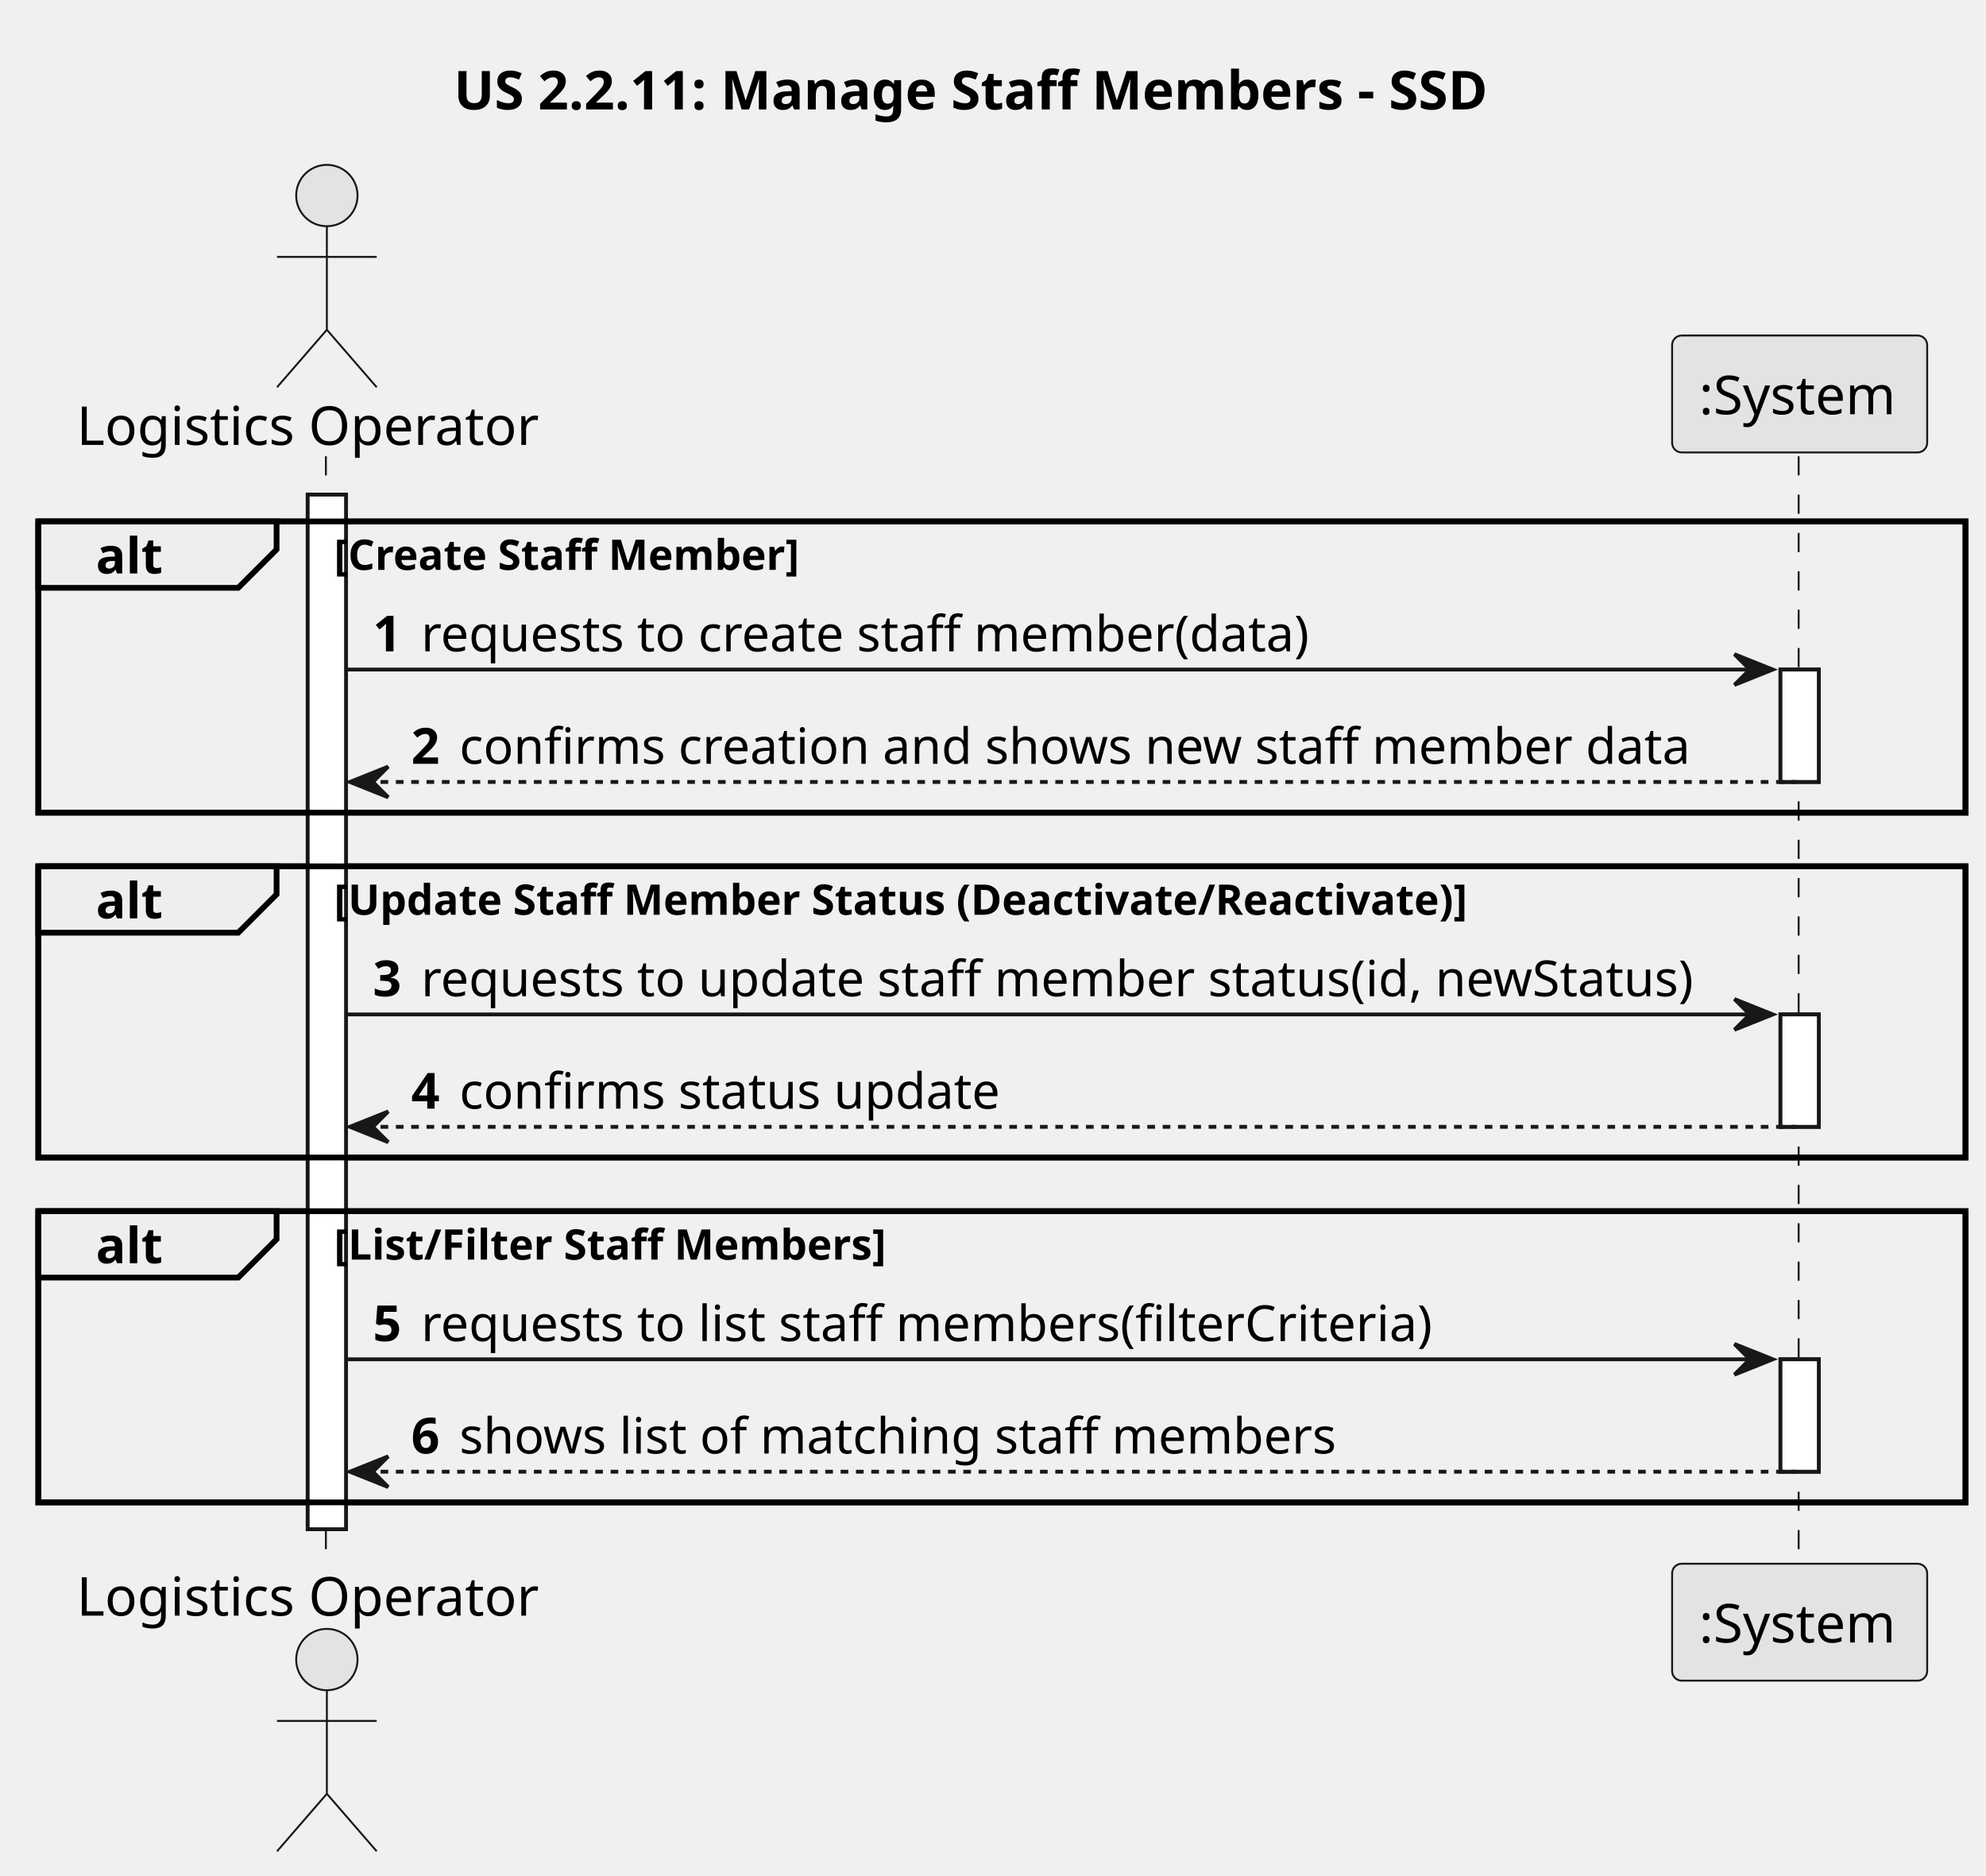
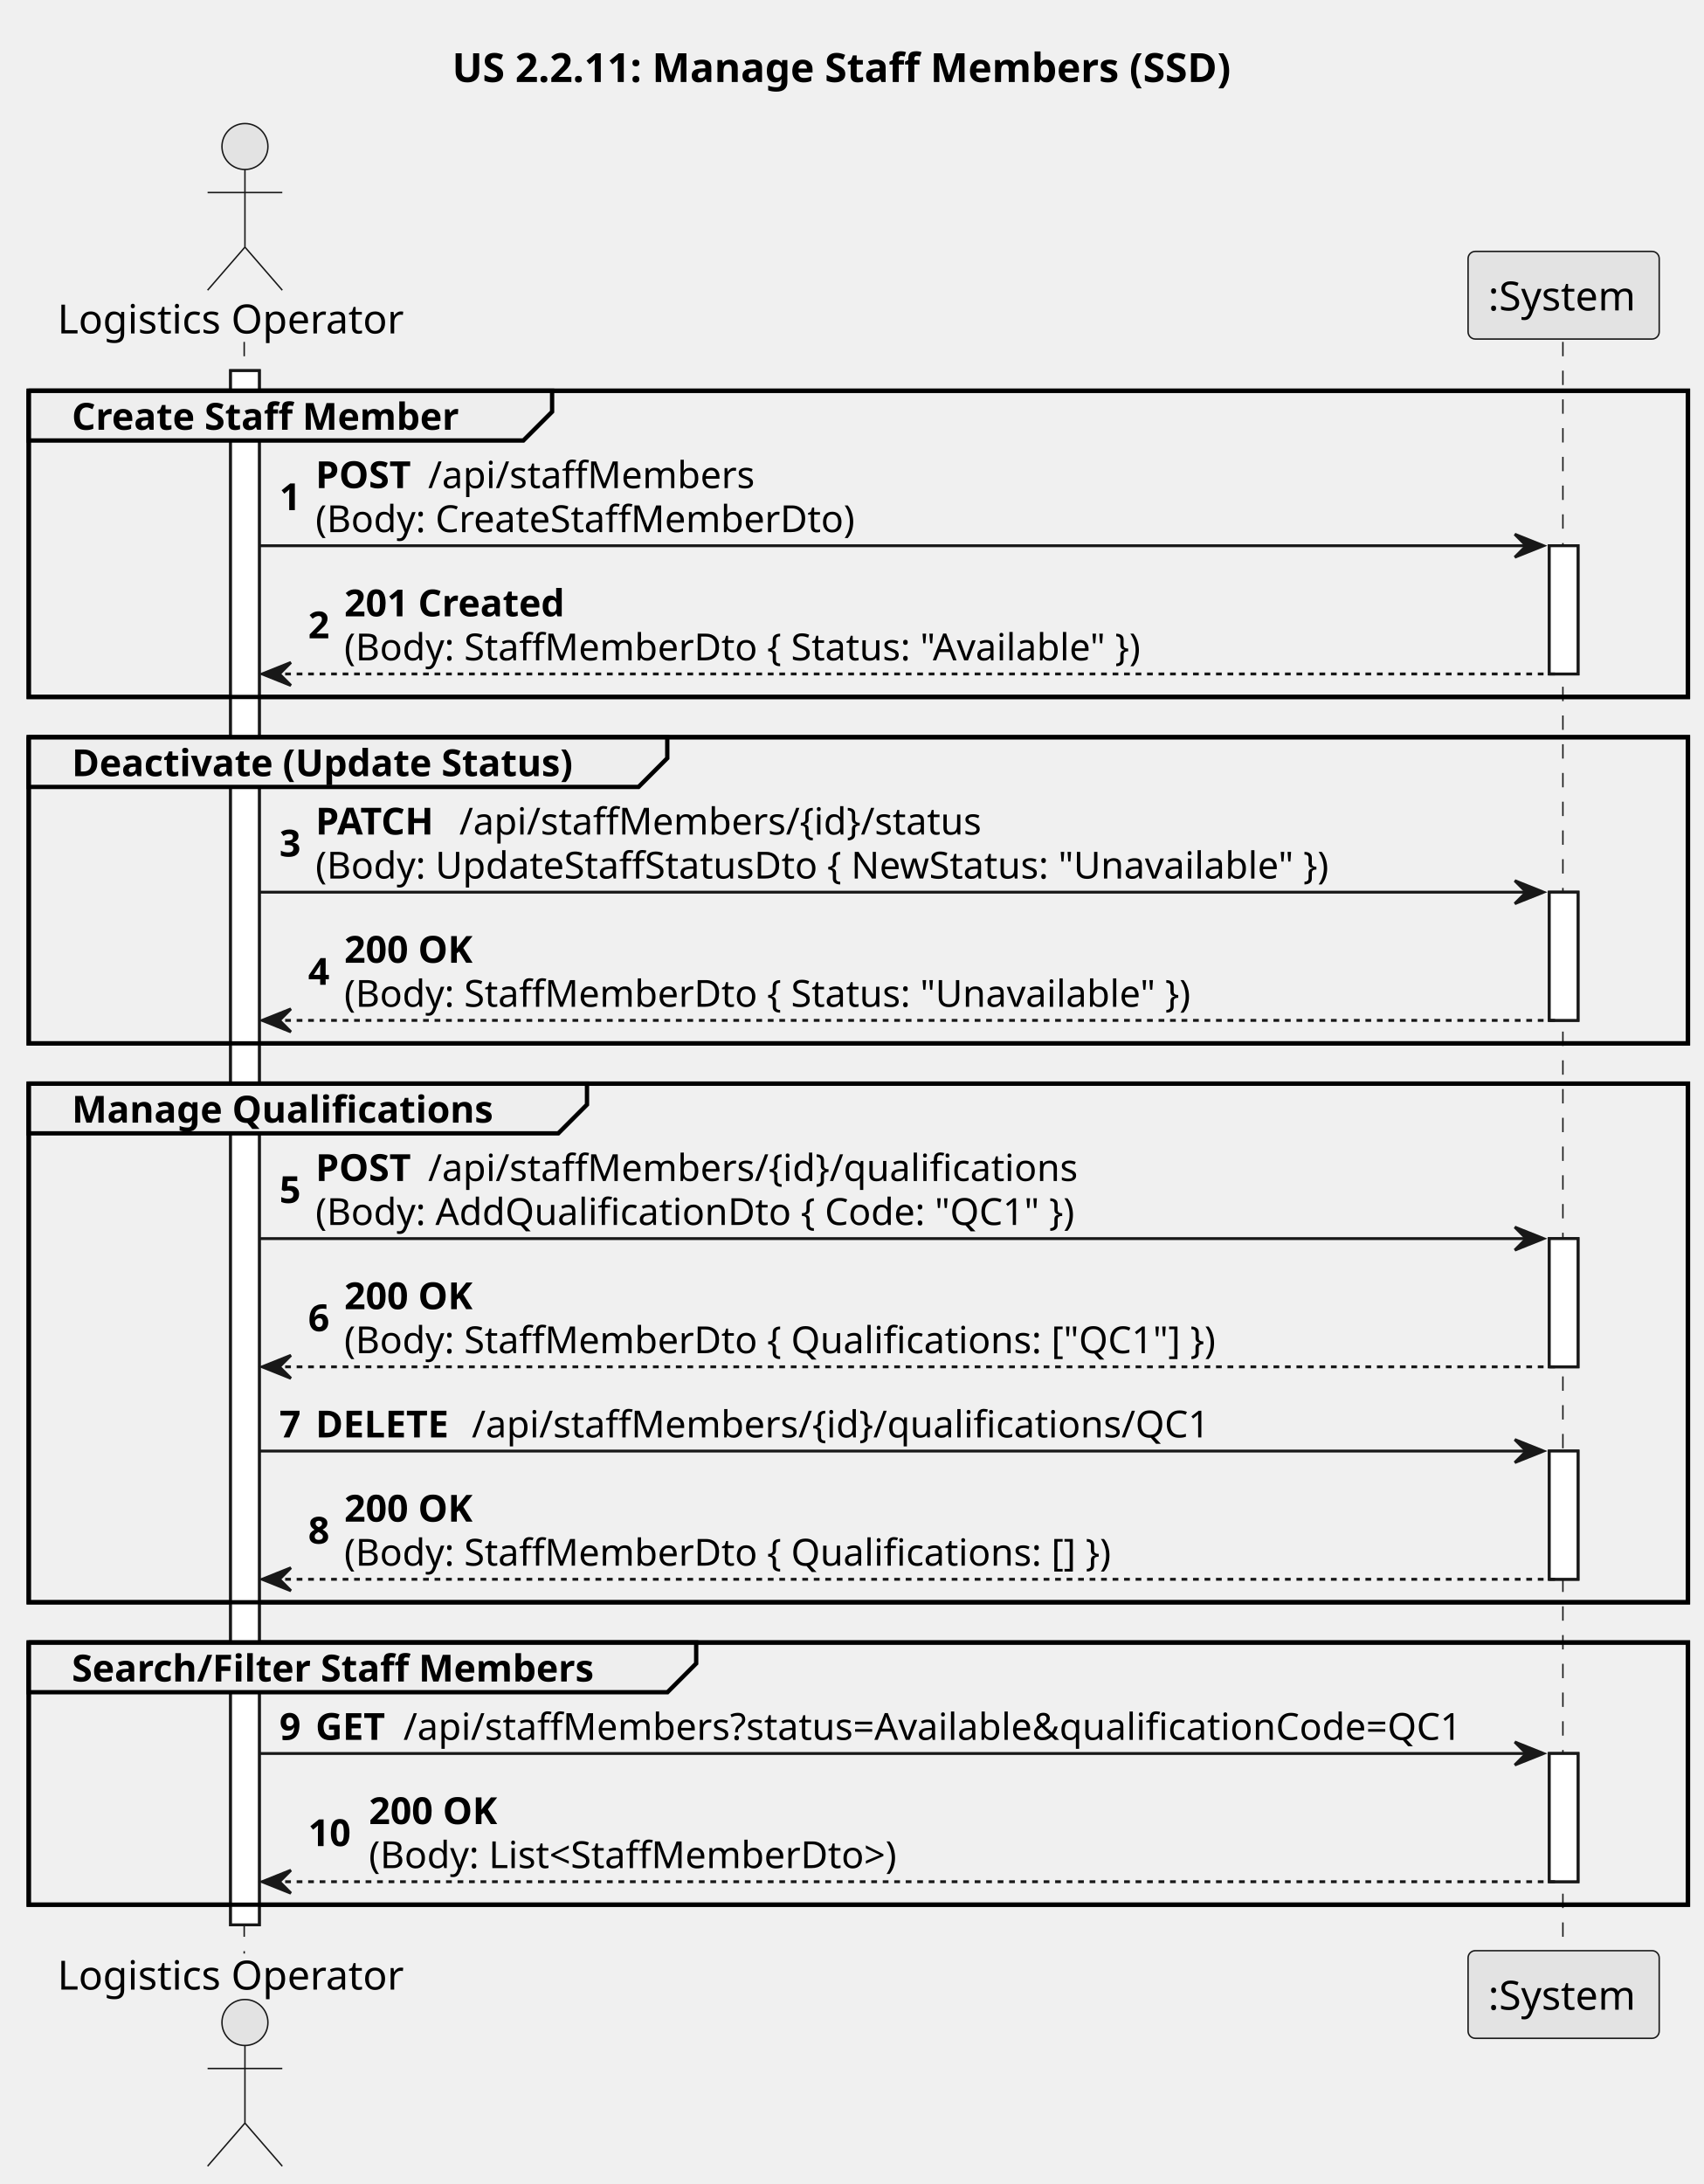
- <svg xmlns="http://www.w3.org/2000/svg" contentStyleType="text/css" data-diagram-type="SEQUENCE" height="489px" preserveAspectRatio="none" style="width:518px;height:489px;background:#FFFFFF;" version="1.1" viewBox="0 0 518 489" width="518px" zoomAndPan="magnify">
+ <svg xmlns="http://www.w3.org/2000/svg" contentStyleType="text/css" data-diagram-type="SEQUENCE" height="760px" preserveAspectRatio="none" style="width:593px;height:760px;background:#FFFFFF;" version="1.1" viewBox="0 0 593 760" width="593px" zoomAndPan="magnify">
  <defs />
  <g>
-     <text fill="#000000" font-family="sans-serif" font-size="14" font-weight="bold" lengthAdjust="spacing" textLength="284.908" x="118.375" y="28.535">US 2.2.11: Manage Staff Members - SSD</text>
+     <text fill="#000000" font-family="sans-serif" font-size="14" font-weight="bold" lengthAdjust="spacing" textLength="281.729" x="157.393" y="28.535">US 2.2.11: Manage Staff Members (SSD)</text>
    <g>
-       <rect fill="#FFFFFF" height="269.795" style="stroke:#181818;stroke-width:1;" width="10" x="80.255" y="128.977" />
+       <rect fill="#FFFFFF" height="540.832" style="stroke:#181818;stroke-width:1;" width="10" x="80.255" y="128.977" />
    </g>
    <g>
-       <rect fill="#FFFFFF" height="29.311" style="stroke:#181818;stroke-width:1;" width="10" x="464.394" y="174.598" />
+       <rect fill="#FFFFFF" height="44.621" style="stroke:#181818;stroke-width:1;" width="10" x="539.252" y="189.908" />
    </g>
    <g>
-       <rect fill="#FFFFFF" height="29.311" style="stroke:#181818;stroke-width:1;" width="10" x="464.394" y="264.529" />
+       <rect fill="#FFFFFF" height="44.621" style="stroke:#181818;stroke-width:1;" width="10" x="539.252" y="310.461" />
    </g>
    <g>
-       <rect fill="#FFFFFF" height="29.311" style="stroke:#181818;stroke-width:1;" width="10" x="464.394" y="354.461" />
-     </g>
-     <rect fill="none" height="75.932" style="stroke:#000000;stroke-width:1.5;" width="502.658" x="10" y="135.977" />
-     <rect fill="none" height="75.932" style="stroke:#000000;stroke-width:1.5;" width="502.658" x="10" y="225.908" />
-     <rect fill="none" height="75.932" style="stroke:#000000;stroke-width:1.5;" width="502.658" x="10" y="315.84" />
-     <g>
-       <rect fill="#000000" fill-opacity="0" height="289.795" width="8" x="81.255" y="118.977" />
-       <line style="stroke:#181818;stroke-width:0.5;stroke-dasharray:5,5;" x1="85" x2="85" y1="118.977" y2="408.772" />
+       <rect fill="#FFFFFF" height="44.621" style="stroke:#181818;stroke-width:1;" width="10" x="539.252" y="431.014" />
    </g>
    <g>
-       <rect fill="#000000" fill-opacity="0" height="289.795" width="8" x="465.394" y="118.977" />
-       <line style="stroke:#181818;stroke-width:0.5;stroke-dasharray:5,5;" x1="469.131" x2="469.131" y1="118.977" y2="408.772" />
+       <rect fill="#FFFFFF" height="44.621" style="stroke:#181818;stroke-width:1;" width="10" x="539.252" y="504.945" />
    </g>
-     <g class="participant participant-head" data-participant="User">
+     <g>
+       <rect fill="#FFFFFF" height="44.621" style="stroke:#181818;stroke-width:1;" width="10" x="539.252" y="610.188" />
+     </g>
+     <rect fill="none" height="106.553" style="stroke:#000000;stroke-width:1.5;" width="577.516" x="10" y="135.977" />
+     <rect fill="none" height="106.553" style="stroke:#000000;stroke-width:1.5;" width="577.516" x="10" y="256.529" />
+     <rect fill="none" height="180.484" style="stroke:#000000;stroke-width:1.5;" width="577.516" x="10" y="377.082" />
+     <rect fill="none" height="91.242" style="stroke:#000000;stroke-width:1.5;" width="577.516" x="10" y="571.566" />
+     <g>
+       <rect fill="#000000" fill-opacity="0" height="560.832" width="8" x="81.255" y="118.977" />
+       <line style="stroke:#181818;stroke-width:0.5;stroke-dasharray:5,5;" x1="85" x2="85" y1="118.977" y2="679.809" />
+     </g>
+     <g>
+       <rect fill="#000000" fill-opacity="0" height="560.832" width="8" x="540.252" y="118.977" />
+       <line style="stroke:#181818;stroke-width:0.5;stroke-dasharray:5,5;" x1="543.989" x2="543.989" y1="118.977" y2="679.809" />
+     </g>
+     <g class="participant participant-head" data-participant="Operator">
      <text fill="#000000" font-family="sans-serif" font-size="14" lengthAdjust="spacing" textLength="124.51" x="20" y="116.023">Logistics Operator</text>
      <ellipse cx="85.255" cy="50.988" fill="#E3E3E3" rx="8" ry="8" style="stroke:#181818;stroke-width:0.5;" />
      <path d="M85.255,58.988 L85.255,85.988 M72.255,66.988 L98.255,66.988 M85.255,85.988 L72.255,100.988 M85.255,85.988 L98.255,100.988" fill="none" style="stroke:#181818;stroke-width:0.5;" />
    </g>
-     <g class="participant participant-tail" data-participant="User">
-       <text fill="#000000" font-family="sans-serif" font-size="14" lengthAdjust="spacing" textLength="124.51" x="20" y="421.307">Logistics Operator</text>
-       <ellipse cx="85.255" cy="432.76" fill="#E3E3E3" rx="8" ry="8" style="stroke:#181818;stroke-width:0.5;" />
-       <path d="M85.255,440.76 L85.255,467.76 M72.255,448.76 L98.255,448.76 M85.255,467.76 L72.255,482.76 M85.255,467.76 L98.255,482.76" fill="none" style="stroke:#181818;stroke-width:0.5;" />
+     <g class="participant participant-tail" data-participant="Operator">
+       <text fill="#000000" font-family="sans-serif" font-size="14" lengthAdjust="spacing" textLength="124.51" x="20" y="692.344">Logistics Operator</text>
+       <ellipse cx="85.255" cy="703.797" fill="#E3E3E3" rx="8" ry="8" style="stroke:#181818;stroke-width:0.5;" />
+       <path d="M85.255,711.797 L85.255,738.797 M72.255,719.797 L98.255,719.797 M85.255,738.797 L72.255,753.797 M85.255,738.797 L98.255,753.797" fill="none" style="stroke:#181818;stroke-width:0.5;" />
    </g>
    <g class="participant participant-head" data-participant="System">
-       <rect fill="#E3E3E3" height="30.488" rx="2.5" ry="2.5" style="stroke:#181818;stroke-width:0.5;" width="66.527" x="436.131" y="87.488" />
-       <text fill="#000000" font-family="sans-serif" font-size="14" lengthAdjust="spacing" textLength="52.527" x="443.131" y="108.023">:System</text>
+       <rect fill="#E3E3E3" height="30.488" rx="2.5" ry="2.5" style="stroke:#181818;stroke-width:0.5;" width="66.527" x="510.989" y="87.488" />
+       <text fill="#000000" font-family="sans-serif" font-size="14" lengthAdjust="spacing" textLength="52.527" x="517.989" y="108.023">:System</text>
    </g>
    <g class="participant participant-tail" data-participant="System">
-       <rect fill="#E3E3E3" height="30.488" rx="2.5" ry="2.5" style="stroke:#181818;stroke-width:0.5;" width="66.527" x="436.131" y="407.772" />
-       <text fill="#000000" font-family="sans-serif" font-size="14" lengthAdjust="spacing" textLength="52.527" x="443.131" y="428.307">:System</text>
+       <rect fill="#E3E3E3" height="30.488" rx="2.5" ry="2.5" style="stroke:#181818;stroke-width:0.5;" width="66.527" x="510.989" y="678.809" />
+       <text fill="#000000" font-family="sans-serif" font-size="14" lengthAdjust="spacing" textLength="52.527" x="517.989" y="699.344">:System</text>
    </g>
    <g>
-       <rect fill="#FFFFFF" height="269.795" style="stroke:#181818;stroke-width:1;" width="10" x="80.255" y="128.977" />
+       <rect fill="#FFFFFF" height="540.832" style="stroke:#181818;stroke-width:1;" width="10" x="80.255" y="128.977" />
    </g>
    <g>
-       <rect fill="#FFFFFF" height="29.311" style="stroke:#181818;stroke-width:1;" width="10" x="464.394" y="174.598" />
+       <rect fill="#FFFFFF" height="44.621" style="stroke:#181818;stroke-width:1;" width="10" x="539.252" y="189.908" />
    </g>
    <g>
-       <rect fill="#FFFFFF" height="29.311" style="stroke:#181818;stroke-width:1;" width="10" x="464.394" y="264.529" />
+       <rect fill="#FFFFFF" height="44.621" style="stroke:#181818;stroke-width:1;" width="10" x="539.252" y="310.461" />
    </g>
    <g>
-       <rect fill="#FFFFFF" height="29.311" style="stroke:#181818;stroke-width:1;" width="10" x="464.394" y="354.461" />
+       <rect fill="#FFFFFF" height="44.621" style="stroke:#181818;stroke-width:1;" width="10" x="539.252" y="431.014" />
    </g>
-     <path d="M10,135.977 L72.139,135.977 L72.139,143.287 L62.139,153.287 L10,153.287 L10,135.977" fill="#EEEEEE" style="stroke:#000000;stroke-width:1.5;" />
-     <rect fill="none" height="75.932" style="stroke:#000000;stroke-width:1.5;" width="502.658" x="10" y="135.977" />
-     <text fill="#000000" font-family="sans-serif" font-size="13" font-weight="bold" lengthAdjust="spacing" textLength="17.139" x="25" y="149.545">alt</text>
-     <text fill="#000000" font-family="sans-serif" font-size="11" font-weight="bold" lengthAdjust="spacing" textLength="124.217" x="87.139" y="148.611">[Create Staff Member]</text>
-     <g class="message" data-participant-1="User" data-participant-2="System">
-       <polygon fill="#181818" points="452.394,170.598,462.394,174.598,452.394,178.598,456.394,174.598" style="stroke:#181818;stroke-width:1;" />
-       <line style="stroke:#181818;stroke-width:1;" x1="90.255" x2="458.394" y1="174.598" y2="174.598" />
-       <text fill="#000000" font-family="sans-serif" font-size="13" font-weight="bold" lengthAdjust="spacing" textLength="8.576" x="97.255" y="169.856">1</text>
-       <text fill="#000000" font-family="sans-serif" font-size="13" lengthAdjust="spacing" textLength="238.323" x="109.831" y="169.856">requests to create staff member(data)</text>
+     <g>
+       <rect fill="#FFFFFF" height="44.621" style="stroke:#181818;stroke-width:1;" width="10" x="539.252" y="504.945" />
    </g>
-     <g class="message" data-participant-1="System" data-participant-2="User">
-       <polygon fill="#181818" points="101.255,199.908,91.255,203.908,101.255,207.908,97.255,203.908" style="stroke:#181818;stroke-width:1;" />
-       <line style="stroke:#181818;stroke-width:1;stroke-dasharray:2,2;" x1="95.255" x2="468.394" y1="203.908" y2="203.908" />
-       <text fill="#000000" font-family="sans-serif" font-size="13" font-weight="bold" lengthAdjust="spacing" textLength="8.576" x="107.255" y="199.166">2</text>
-       <text fill="#000000" font-family="sans-serif" font-size="13" lengthAdjust="spacing" textLength="331.17" x="119.831" y="199.166">confirms creation and shows new staff member data</text>
+     <g>
+       <rect fill="#FFFFFF" height="44.621" style="stroke:#181818;stroke-width:1;" width="10" x="539.252" y="610.188" />
    </g>
-     <path d="M10,225.908 L72.139,225.908 L72.139,233.219 L62.139,243.219 L10,243.219 L10,225.908" fill="#EEEEEE" style="stroke:#000000;stroke-width:1.5;" />
-     <rect fill="none" height="75.932" style="stroke:#000000;stroke-width:1.5;" width="502.658" x="10" y="225.908" />
-     <text fill="#000000" font-family="sans-serif" font-size="13" font-weight="bold" lengthAdjust="spacing" textLength="17.139" x="25" y="239.477">alt</text>
-     <text fill="#000000" font-family="sans-serif" font-size="11" font-weight="bold" lengthAdjust="spacing" textLength="302.054" x="87.139" y="238.543">[Update Staff Member Status (Deactivate/Reactivate)]</text>
-     <g class="message" data-participant-1="User" data-participant-2="System">
-       <polygon fill="#181818" points="452.394,260.529,462.394,264.529,452.394,268.529,456.394,264.529" style="stroke:#181818;stroke-width:1;" />
-       <line style="stroke:#181818;stroke-width:1;" x1="90.255" x2="458.394" y1="264.529" y2="264.529" />
-       <text fill="#000000" font-family="sans-serif" font-size="13" font-weight="bold" lengthAdjust="spacing" textLength="8.576" x="97.255" y="259.787">3</text>
-       <text fill="#000000" font-family="sans-serif" font-size="13" lengthAdjust="spacing" textLength="342.564" x="109.831" y="259.787">requests to update staff member status(id, newStatus)</text>
+     <path d="M10,135.977 L192.167,135.977 L192.167,143.287 L182.167,153.287 L10,153.287 L10,135.977" fill="#EEEEEE" style="stroke:#000000;stroke-width:1.5;" />
+     <rect fill="none" height="106.553" style="stroke:#000000;stroke-width:1.5;" width="577.516" x="10" y="135.977" />
+     <text fill="#000000" font-family="sans-serif" font-size="13" font-weight="bold" lengthAdjust="spacing" textLength="137.167" x="25" y="149.545">Create Staff Member</text>
+     <g class="message" data-participant-1="Operator" data-participant-2="System">
+       <polygon fill="#181818" points="527.252,185.908,537.252,189.908,527.252,193.908,531.252,189.908" style="stroke:#181818;stroke-width:1;" />
+       <line style="stroke:#181818;stroke-width:1;" x1="90.255" x2="533.252" y1="189.908" y2="189.908" />
+       <text fill="#000000" font-family="sans-serif" font-size="13" font-weight="bold" lengthAdjust="spacing" textLength="8.576" x="97.255" y="177.511">1</text>
+       <text fill="#000000" font-family="sans-serif" font-size="13" font-weight="bold" lengthAdjust="spacing" textLength="35.071" x="109.831" y="169.856">POST</text>
+       <text fill="#000000" font-family="sans-serif" font-size="13" lengthAdjust="spacing" textLength="118.93" x="149.015" y="169.856">/api/staffMembers</text>
+       <text fill="#000000" font-family="sans-serif" font-size="13" lengthAdjust="spacing" textLength="190.468" x="109.831" y="185.166">(Body: CreateStaffMemberDto)</text>
    </g>
-     <g class="message" data-participant-1="System" data-participant-2="User">
-       <polygon fill="#181818" points="101.255,289.84,91.255,293.84,101.255,297.84,97.255,293.84" style="stroke:#181818;stroke-width:1;" />
-       <line style="stroke:#181818;stroke-width:1;stroke-dasharray:2,2;" x1="95.255" x2="468.394" y1="293.84" y2="293.84" />
-       <text fill="#000000" font-family="sans-serif" font-size="13" font-weight="bold" lengthAdjust="spacing" textLength="8.576" x="107.255" y="289.098">4</text>
-       <text fill="#000000" font-family="sans-serif" font-size="13" lengthAdjust="spacing" textLength="145.501" x="119.831" y="289.098">confirms status update</text>
+     <g class="message" data-participant-1="System" data-participant-2="Operator">
+       <polygon fill="#181818" points="101.255,230.529,91.255,234.529,101.255,238.529,97.255,234.529" style="stroke:#181818;stroke-width:1;" />
+       <line style="stroke:#181818;stroke-width:1;stroke-dasharray:2,2;" x1="95.255" x2="543.252" y1="234.529" y2="234.529" />
+       <text fill="#000000" font-family="sans-serif" font-size="13" font-weight="bold" lengthAdjust="spacing" textLength="8.576" x="107.255" y="222.132">2</text>
+       <text fill="#000000" font-family="sans-serif" font-size="13" font-weight="bold" lengthAdjust="spacing" textLength="81.942" x="119.831" y="214.477">201 Created</text>
+       <text fill="#000000" font-family="sans-serif" font-size="13" lengthAdjust="spacing" textLength="283.715" x="119.831" y="229.787">(Body: StaffMemberDto { Status: "Available" })</text>
    </g>
-     <path d="M10,315.84 L72.139,315.84 L72.139,323.15 L62.139,333.15 L10,333.15 L10,315.84" fill="#EEEEEE" style="stroke:#000000;stroke-width:1.5;" />
-     <rect fill="none" height="75.932" style="stroke:#000000;stroke-width:1.5;" width="502.658" x="10" y="315.84" />
-     <text fill="#000000" font-family="sans-serif" font-size="13" font-weight="bold" lengthAdjust="spacing" textLength="17.139" x="25" y="329.408">alt</text>
-     <text fill="#000000" font-family="sans-serif" font-size="11" font-weight="bold" lengthAdjust="spacing" textLength="150.031" x="87.139" y="328.475">[List/Filter Staff Members]</text>
-     <g class="message" data-participant-1="User" data-participant-2="System">
-       <polygon fill="#181818" points="452.394,350.461,462.394,354.461,452.394,358.461,456.394,354.461" style="stroke:#181818;stroke-width:1;" />
-       <line style="stroke:#181818;stroke-width:1;" x1="90.255" x2="458.394" y1="354.461" y2="354.461" />
-       <text fill="#000000" font-family="sans-serif" font-size="13" font-weight="bold" lengthAdjust="spacing" textLength="8.576" x="97.255" y="349.719">5</text>
-       <text fill="#000000" font-family="sans-serif" font-size="13" lengthAdjust="spacing" textLength="274.2" x="109.831" y="349.719">requests to list staff members(filterCriteria)</text>
+     <path d="M10,256.529 L232.252,256.529 L232.252,263.84 L222.252,273.84 L10,273.84 L10,256.529" fill="#EEEEEE" style="stroke:#000000;stroke-width:1.5;" />
+     <rect fill="none" height="106.553" style="stroke:#000000;stroke-width:1.5;" width="577.516" x="10" y="256.529" />
+     <text fill="#000000" font-family="sans-serif" font-size="13" font-weight="bold" lengthAdjust="spacing" textLength="177.252" x="25" y="270.098">Deactivate (Update Status)</text>
+     <g class="message" data-participant-1="Operator" data-participant-2="System">
+       <polygon fill="#181818" points="527.252,306.461,537.252,310.461,527.252,314.461,531.252,310.461" style="stroke:#181818;stroke-width:1;" />
+       <line style="stroke:#181818;stroke-width:1;" x1="90.255" x2="533.252" y1="310.461" y2="310.461" />
+       <text fill="#000000" font-family="sans-serif" font-size="13" font-weight="bold" lengthAdjust="spacing" textLength="8.576" x="97.255" y="298.063">3</text>
+       <text fill="#000000" font-family="sans-serif" font-size="13" font-weight="bold" lengthAdjust="spacing" textLength="45.919" x="109.831" y="290.408">PATCH</text>
+       <text fill="#000000" font-family="sans-serif" font-size="13" lengthAdjust="spacing" textLength="191.185" x="159.863" y="290.408">/api/staffMembers/{id}/status</text>
+       <text fill="#000000" font-family="sans-serif" font-size="13" lengthAdjust="spacing" textLength="357.798" x="109.831" y="305.719">(Body: UpdateStaffStatusDto { NewStatus: "Unavailable" })</text>
    </g>
-     <g class="message" data-participant-1="System" data-participant-2="User">
-       <polygon fill="#181818" points="101.255,379.772,91.255,383.772,101.255,387.772,97.255,383.772" style="stroke:#181818;stroke-width:1;" />
-       <line style="stroke:#181818;stroke-width:1;stroke-dasharray:2,2;" x1="95.255" x2="468.394" y1="383.772" y2="383.772" />
-       <text fill="#000000" font-family="sans-serif" font-size="13" font-weight="bold" lengthAdjust="spacing" textLength="8.576" x="107.255" y="379.029">6</text>
-       <text fill="#000000" font-family="sans-serif" font-size="13" lengthAdjust="spacing" textLength="237.612" x="119.831" y="379.029">shows list of matching staff members</text>
+     <g class="message" data-participant-1="System" data-participant-2="Operator">
+       <polygon fill="#181818" points="101.255,351.082,91.255,355.082,101.255,359.082,97.255,355.082" style="stroke:#181818;stroke-width:1;" />
+       <line style="stroke:#181818;stroke-width:1;stroke-dasharray:2,2;" x1="95.255" x2="543.252" y1="355.082" y2="355.082" />
+       <text fill="#000000" font-family="sans-serif" font-size="13" font-weight="bold" lengthAdjust="spacing" textLength="8.576" x="107.255" y="342.685">4</text>
+       <text fill="#000000" font-family="sans-serif" font-size="13" font-weight="bold" lengthAdjust="spacing" textLength="49.943" x="119.831" y="335.029">200 OK</text>
+       <text fill="#000000" font-family="sans-serif" font-size="13" lengthAdjust="spacing" textLength="299" x="119.831" y="350.34">(Body: StaffMemberDto { Status: "Unavailable" })</text>
+     </g>
+     <path d="M10,377.082 L204.31,377.082 L204.31,384.393 L194.31,394.393 L10,394.393 L10,377.082" fill="#EEEEEE" style="stroke:#000000;stroke-width:1.5;" />
+     <rect fill="none" height="180.484" style="stroke:#000000;stroke-width:1.5;" width="577.516" x="10" y="377.082" />
+     <text fill="#000000" font-family="sans-serif" font-size="13" font-weight="bold" lengthAdjust="spacing" textLength="149.31" x="25" y="390.65">Manage Qualifications</text>
+     <g class="message" data-participant-1="Operator" data-participant-2="System">
+       <polygon fill="#181818" points="527.252,427.014,537.252,431.014,527.252,435.014,531.252,431.014" style="stroke:#181818;stroke-width:1;" />
+       <line style="stroke:#181818;stroke-width:1;" x1="90.255" x2="533.252" y1="431.014" y2="431.014" />
+       <text fill="#000000" font-family="sans-serif" font-size="13" font-weight="bold" lengthAdjust="spacing" textLength="8.576" x="97.255" y="418.616">5</text>
+       <text fill="#000000" font-family="sans-serif" font-size="13" font-weight="bold" lengthAdjust="spacing" textLength="35.071" x="109.831" y="410.961">POST</text>
+       <text fill="#000000" font-family="sans-serif" font-size="13" lengthAdjust="spacing" textLength="237.58" x="149.015" y="410.961">/api/staffMembers/{id}/qualifications</text>
+       <text fill="#000000" font-family="sans-serif" font-size="13" lengthAdjust="spacing" textLength="273.4" x="109.831" y="426.272">(Body: AddQualificationDto { Code: "QC1" })</text>
+     </g>
+     <g class="message" data-participant-1="System" data-participant-2="Operator">
+       <polygon fill="#181818" points="101.255,471.635,91.255,475.635,101.255,479.635,97.255,475.635" style="stroke:#181818;stroke-width:1;" />
+       <line style="stroke:#181818;stroke-width:1;stroke-dasharray:2,2;" x1="95.255" x2="543.252" y1="475.635" y2="475.635" />
+       <text fill="#000000" font-family="sans-serif" font-size="13" font-weight="bold" lengthAdjust="spacing" textLength="8.576" x="107.255" y="463.237">6</text>
+       <text fill="#000000" font-family="sans-serif" font-size="13" font-weight="bold" lengthAdjust="spacing" textLength="49.943" x="119.831" y="455.582">200 OK</text>
+       <text fill="#000000" font-family="sans-serif" font-size="13" lengthAdjust="spacing" textLength="310.667" x="119.831" y="470.893">(Body: StaffMemberDto { Qualifications: ["QC1"] })</text>
+     </g>
+     <g class="message" data-participant-1="Operator" data-participant-2="System">
+       <polygon fill="#181818" points="527.252,500.945,537.252,504.945,527.252,508.945,531.252,504.945" style="stroke:#181818;stroke-width:1;" />
+       <line style="stroke:#181818;stroke-width:1;" x1="90.255" x2="533.252" y1="504.945" y2="504.945" />
+       <text fill="#000000" font-family="sans-serif" font-size="13" font-weight="bold" lengthAdjust="spacing" textLength="8.576" x="97.255" y="500.203">7</text>
+       <text fill="#000000" font-family="sans-serif" font-size="13" font-weight="bold" lengthAdjust="spacing" textLength="50.261" x="109.831" y="500.203">DELETE</text>
+       <text fill="#000000" font-family="sans-serif" font-size="13" lengthAdjust="spacing" textLength="271.711" x="164.205" y="500.203">/api/staffMembers/{id}/qualifications/QC1</text>
+     </g>
+     <g class="message" data-participant-1="System" data-participant-2="Operator">
+       <polygon fill="#181818" points="101.255,545.566,91.255,549.566,101.255,553.566,97.255,549.566" style="stroke:#181818;stroke-width:1;" />
+       <line style="stroke:#181818;stroke-width:1;stroke-dasharray:2,2;" x1="95.255" x2="543.252" y1="549.566" y2="549.566" />
+       <text fill="#000000" font-family="sans-serif" font-size="13" font-weight="bold" lengthAdjust="spacing" textLength="8.576" x="107.255" y="537.169">8</text>
+       <text fill="#000000" font-family="sans-serif" font-size="13" font-weight="bold" lengthAdjust="spacing" textLength="49.943" x="119.831" y="529.514">200 OK</text>
+       <text fill="#000000" font-family="sans-serif" font-size="13" lengthAdjust="spacing" textLength="273.641" x="119.831" y="544.824">(Body: StaffMemberDto { Qualifications: [] })</text>
+     </g>
+     <path d="M10,571.566 L242.319,571.566 L242.319,578.877 L232.319,588.877 L10,588.877 L10,571.566" fill="#EEEEEE" style="stroke:#000000;stroke-width:1.5;" />
+     <rect fill="none" height="91.242" style="stroke:#000000;stroke-width:1.5;" width="577.516" x="10" y="571.566" />
+     <text fill="#000000" font-family="sans-serif" font-size="13" font-weight="bold" lengthAdjust="spacing" textLength="187.319" x="25" y="585.135">Search/Filter Staff Members</text>
+     <g class="message" data-participant-1="Operator" data-participant-2="System">
+       <polygon fill="#181818" points="527.252,606.188,537.252,610.188,527.252,614.188,531.252,610.188" style="stroke:#181818;stroke-width:1;" />
+       <line style="stroke:#181818;stroke-width:1;" x1="90.255" x2="533.252" y1="610.188" y2="610.188" />
+       <text fill="#000000" font-family="sans-serif" font-size="13" font-weight="bold" lengthAdjust="spacing" textLength="8.576" x="97.255" y="605.445">9</text>
+       <text fill="#000000" font-family="sans-serif" font-size="13" font-weight="bold" lengthAdjust="spacing" textLength="26.47" x="109.831" y="605.445">GET</text>
+       <text fill="#000000" font-family="sans-serif" font-size="13" lengthAdjust="spacing" textLength="386.839" x="140.414" y="605.445">/api/staffMembers?status=Available&amp;qualificationCode=QC1</text>
+     </g>
+     <g class="message" data-participant-1="System" data-participant-2="Operator">
+       <polygon fill="#181818" points="101.255,650.809,91.255,654.809,101.255,658.809,97.255,654.809" style="stroke:#181818;stroke-width:1;" />
+       <line style="stroke:#181818;stroke-width:1;stroke-dasharray:2,2;" x1="95.255" x2="543.252" y1="654.809" y2="654.809" />
+       <text fill="#000000" font-family="sans-serif" font-size="13" font-weight="bold" lengthAdjust="spacing" textLength="17.151" x="107.255" y="642.411">10</text>
+       <text fill="#000000" font-family="sans-serif" font-size="13" font-weight="bold" lengthAdjust="spacing" textLength="49.943" x="128.406" y="634.756">200 OK</text>
+       <text fill="#000000" font-family="sans-serif" font-size="13" lengthAdjust="spacing" textLength="192.474" x="128.406" y="650.066">(Body: List&lt;StaffMemberDto&gt;)</text>
    </g>
  </g>
</svg>
